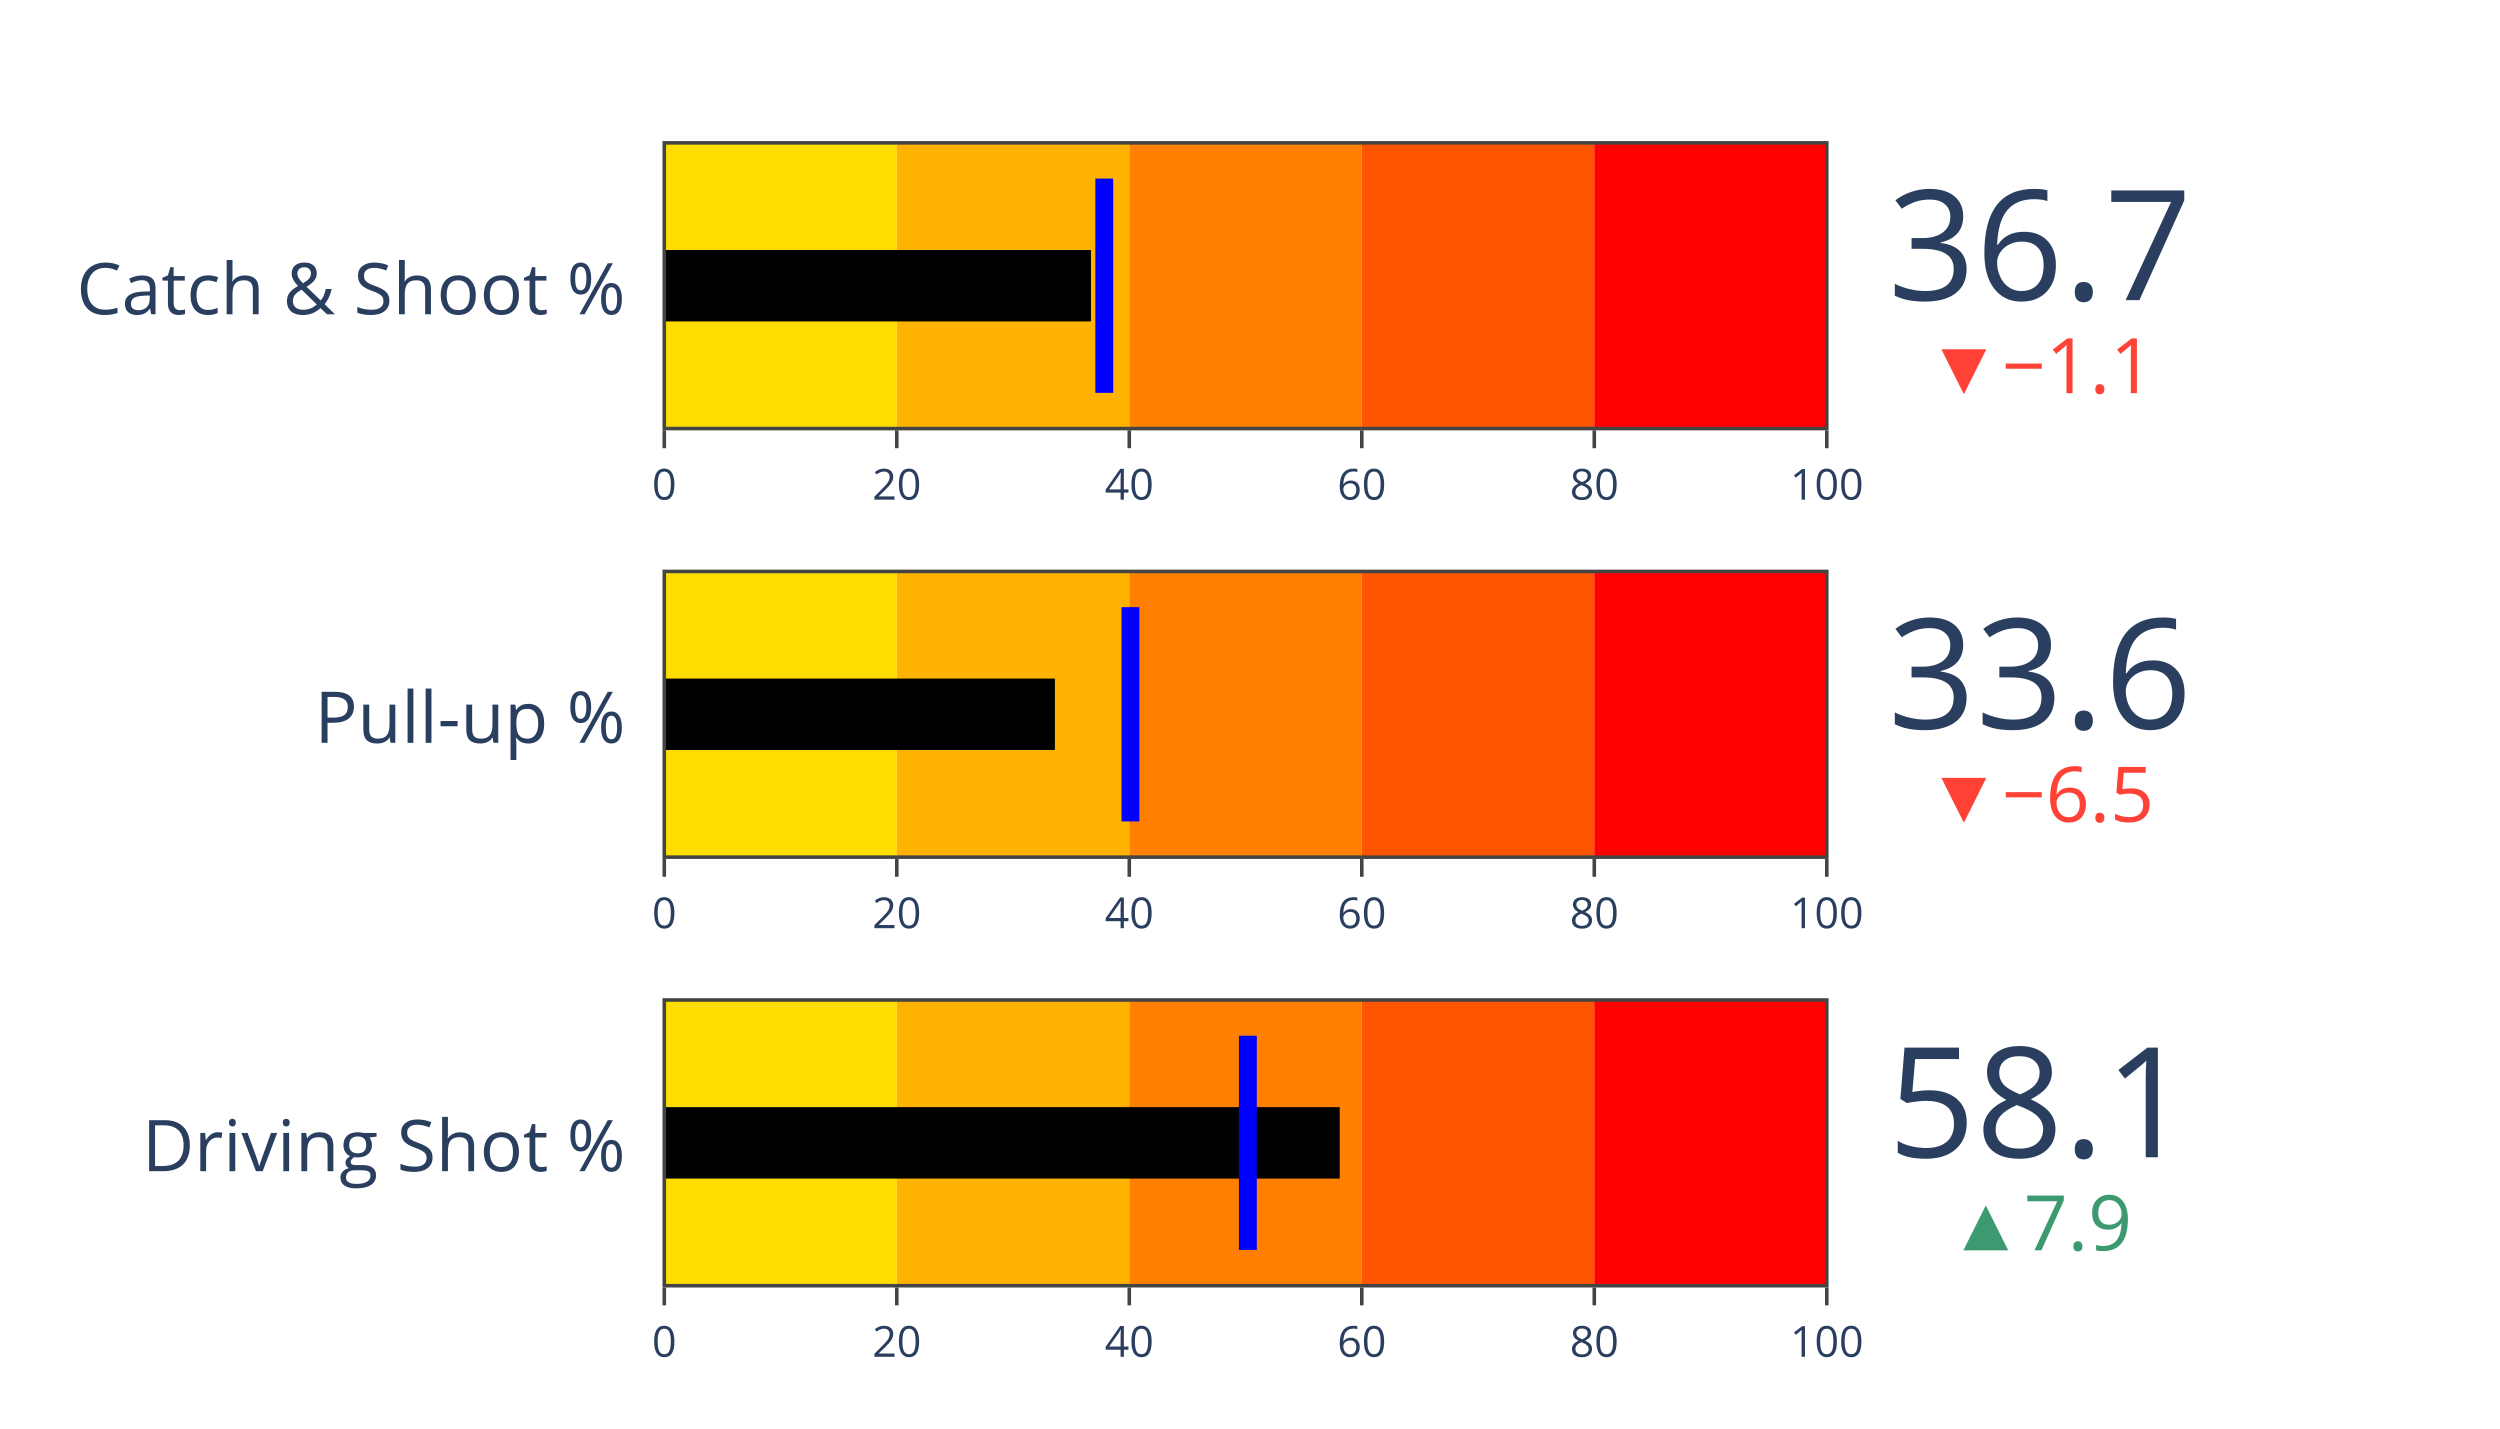
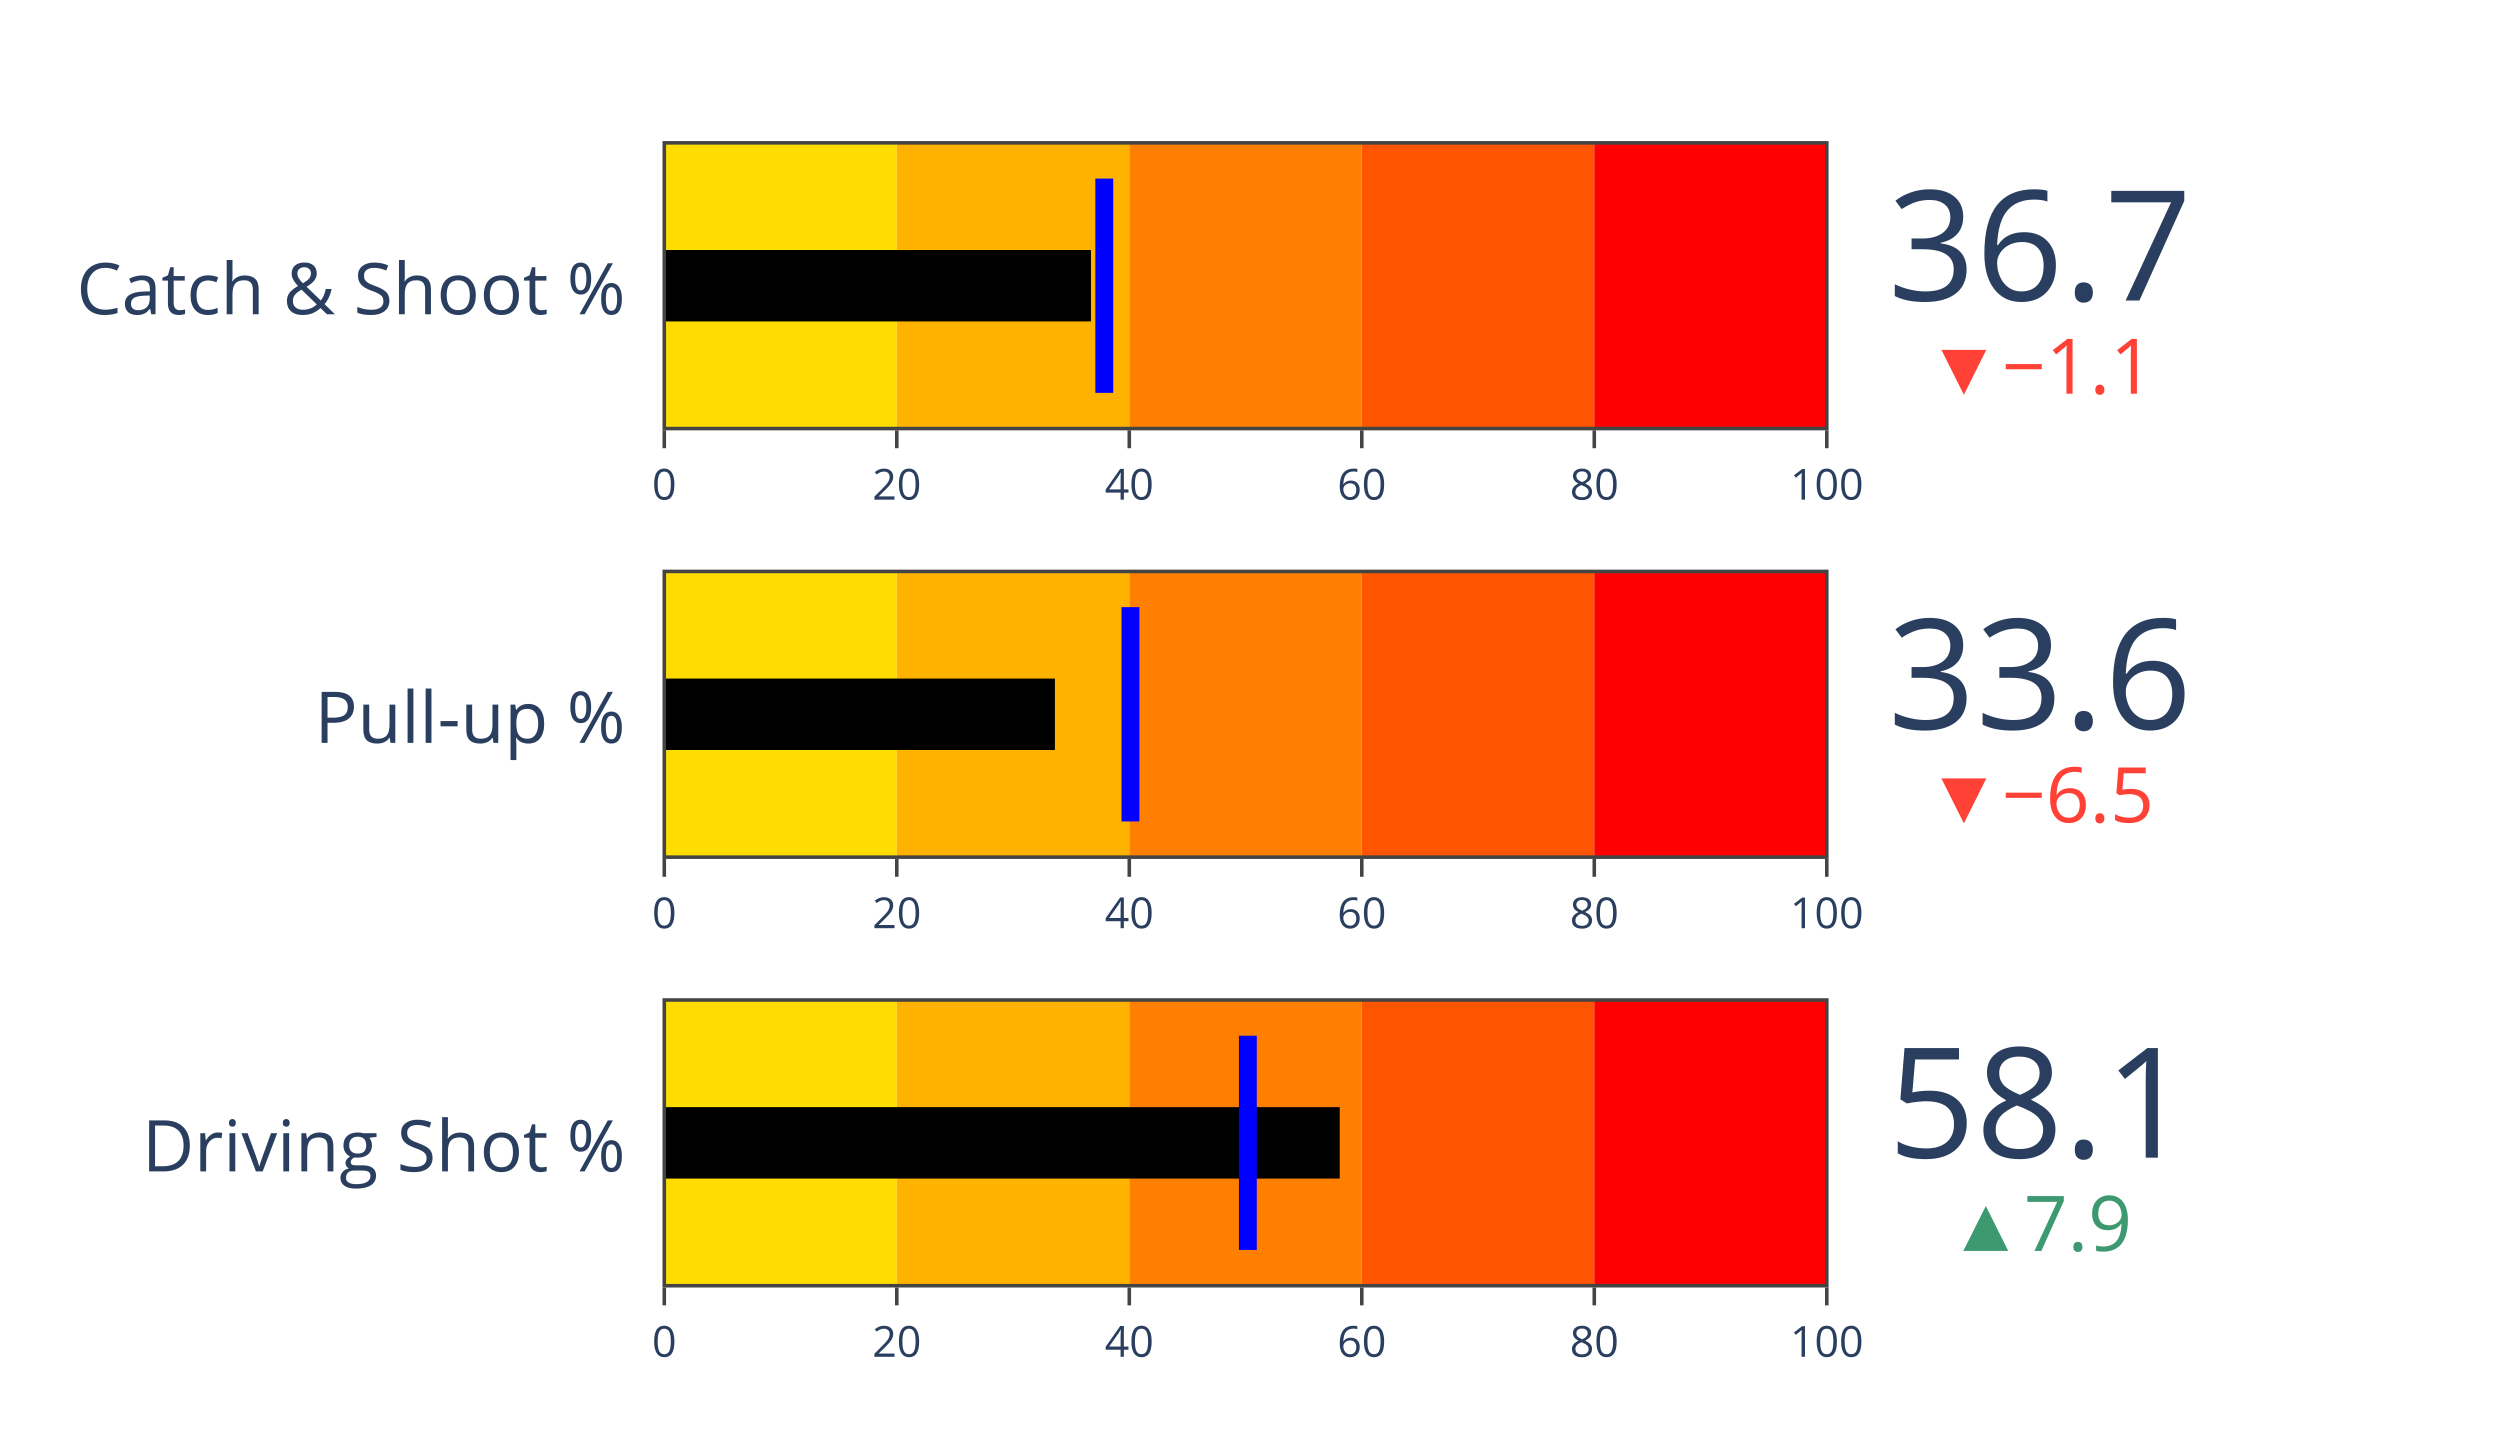
<svg xmlns="http://www.w3.org/2000/svg" class="main-svg" width="700" height="400" style="" viewBox="0 0 700 400">
  <rect x="0" y="0" width="700" height="400" style="fill: rgb(255, 255, 255); fill-opacity: 1;" />
-   <defs id="defs-c0289b">
+   <defs id="defs-ac4e50">
    <g class="clips" />
    <g class="gradients" />
  </defs>
  <g class="bglayer" />
  <g class="layer-below">
    <g class="imagelayer" />
    <g class="shapelayer" />
  </g>
  <g class="cartesianlayer" />
  <g class="polarlayer" />
  <g class="ternarylayer" />
  <g class="geolayer" />
  <g class="funnelarealayer" />
  <g class="pielayer" />
  <g class="treemaplayer" />
  <g class="sunburstlayer" />
  <g class="glimages" />
-   <defs id="topdefs-c0289b">
+   <defs id="topdefs-ac4e50">
    <g class="clips" />
  </defs>
  <g class="indicatorlayer">
    <g class="trace">
-       <g class="numbers" transform="translate(571.175,324.031) scale(0.5374613)">
+       <g class="numbers" transform="translate(571.175,324.1443) scale(0.5374613)">
        <text text-anchor="middle" class="number" x="0" y="0" style="font-family: 'Open Sans', verdana, arial, sans-serif; font-size: 80px; fill: rgb(42, 63, 95); fill-opacity: 1; white-space: pre;">58.1</text>
-         <text text-anchor="middle" class="delta" x="0" y="0" dy="48.5" style="font-family: 'Open Sans', verdana, arial, sans-serif; font-size: 40px; fill: rgb(61, 153, 112); fill-opacity: 1; white-space: pre;">▲7.9</text>
+         <text text-anchor="middle" class="delta" x="0" y="0" dy="48.578" style="font-family: 'Open Sans', verdana, arial, sans-serif; font-size: 40px; fill: rgb(61, 153, 112); fill-opacity: 1; white-space: pre;">▲7.9</text>
      </g>
      <g class="bullet" transform="translate(186, 280)">
        <g class="bg-bullet">
          <rect width="325.5" x="0" y="0" height="80" style="stroke: rgb(68, 68, 68); stroke-opacity: 1; fill: rgb(255, 255, 255); fill-opacity: 1; stroke-width: 0;" />
        </g>
        <g class="bg-bullet">
          <rect width="65.1" x="0" y="0" height="80" style="stroke: rgb(68, 68, 68); stroke-opacity: 1; fill: rgb(255, 221, 0); fill-opacity: 1; stroke-width: 0;" />
        </g>
        <g class="bg-bullet">
          <rect width="65.1" x="65.1" y="0" height="80" style="stroke: rgb(68, 68, 68); stroke-opacity: 1; fill: rgb(255, 179, 0); fill-opacity: 1; stroke-width: 0;" />
        </g>
        <g class="bg-bullet">
          <rect width="65.1" x="130.2" y="0" height="80" style="stroke: rgb(68, 68, 68); stroke-opacity: 1; fill: rgb(255, 128, 0); fill-opacity: 1; stroke-width: 0;" />
        </g>
        <g class="bg-bullet">
          <rect width="65.1" x="195.3" y="0" height="80" style="stroke: rgb(68, 68, 68); stroke-opacity: 1; fill: rgb(255, 85, 0); fill-opacity: 1; stroke-width: 0;" />
        </g>
        <g class="bg-bullet">
          <rect width="65.1" x="260.4" y="0" height="80" style="stroke: rgb(68, 68, 68); stroke-opacity: 1; fill: rgb(255, 0, 0); fill-opacity: 1; stroke-width: 0;" />
        </g>
        <g class="value-bullet">
          <rect height="20" y="30" width="189.12" style="stroke: rgb(68, 68, 68); stroke-opacity: 1; fill: rgb(0, 0, 0); fill-opacity: 1; stroke-width: 0;" />
        </g>
        <g class="threshold-bullet">
          <line x1="163.4" x2="163.4" y1="10" y2="70" style="stroke: rgb(0, 0, 255); stroke-opacity: 1; stroke-width: 5;" />
        </g>
        <g class="gauge-outline">
          <rect width="325.5" x="0" y="0" height="80" style="stroke: rgb(68, 68, 68); stroke-opacity: 1; fill: rgb(0, 0, 0); fill-opacity: 0; stroke-width: 1;" />
        </g>
      </g>
      <g class="bulletaxis crisp">
        <path class="xbulletaxistick ticks crisp" d="M0,360.5v5" transform="translate(186,0)" style="stroke: rgb(68, 68, 68); stroke-opacity: 1; stroke-width: 1px;" />
        <path class="xbulletaxistick ticks crisp" d="M0,360.5v5" transform="translate(251.1,0)" style="stroke: rgb(68, 68, 68); stroke-opacity: 1; stroke-width: 1px;" />
        <path class="xbulletaxistick ticks crisp" d="M0,360.5v5" transform="translate(316.2,0)" style="stroke: rgb(68, 68, 68); stroke-opacity: 1; stroke-width: 1px;" />
        <path class="xbulletaxistick ticks crisp" d="M0,360.5v5" transform="translate(381.3,0)" style="stroke: rgb(68, 68, 68); stroke-opacity: 1; stroke-width: 1px;" />
        <path class="xbulletaxistick ticks crisp" d="M0,360.5v5" transform="translate(446.4,0)" style="stroke: rgb(68, 68, 68); stroke-opacity: 1; stroke-width: 1px;" />
        <path class="xbulletaxistick ticks crisp" d="M0,360.5v5" transform="translate(511.5,0)" style="stroke: rgb(68, 68, 68); stroke-opacity: 1; stroke-width: 1px;" />
        <g class="xbulletaxistick">
          <text text-anchor="middle" x="0" y="379.9" transform="translate(186,0)" style="font-family: 'Open Sans', verdana, arial, sans-serif; font-size: 12px; fill: rgb(42, 63, 95); fill-opacity: 1; white-space: pre;">0</text>
        </g>
        <g class="xbulletaxistick">
          <text text-anchor="middle" x="0" y="379.9" transform="translate(251.1,0)" style="font-family: 'Open Sans', verdana, arial, sans-serif; font-size: 12px; fill: rgb(42, 63, 95); fill-opacity: 1; white-space: pre;">20</text>
        </g>
        <g class="xbulletaxistick">
          <text text-anchor="middle" x="0" y="379.9" transform="translate(316.2,0)" style="font-family: 'Open Sans', verdana, arial, sans-serif; font-size: 12px; fill: rgb(42, 63, 95); fill-opacity: 1; white-space: pre;">40</text>
        </g>
        <g class="xbulletaxistick">
          <text text-anchor="middle" x="0" y="379.9" transform="translate(381.3,0)" style="font-family: 'Open Sans', verdana, arial, sans-serif; font-size: 12px; fill: rgb(42, 63, 95); fill-opacity: 1; white-space: pre;">60</text>
        </g>
        <g class="xbulletaxistick">
          <text text-anchor="middle" x="0" y="379.9" transform="translate(446.4,0)" style="font-family: 'Open Sans', verdana, arial, sans-serif; font-size: 12px; fill: rgb(42, 63, 95); fill-opacity: 1; white-space: pre;">80</text>
        </g>
        <g class="xbulletaxistick">
          <text text-anchor="middle" x="0" y="379.9" transform="translate(511.5,0)" style="font-family: 'Open Sans', verdana, arial, sans-serif; font-size: 12px; fill: rgb(42, 63, 95); fill-opacity: 1; white-space: pre;">100</text>
        </g>
      </g>
-       <text class="title" text-anchor="end" x="0" y="0" style="font-family: 'Open Sans', verdana, arial, sans-serif; font-size: 20px; fill: rgb(42, 63, 95); fill-opacity: 1; white-space: pre;" transform="translate(175.15,327.9297)">Driving Shot %</text>
+       <text class="title" text-anchor="end" x="0" y="0" style="font-family: 'Open Sans', verdana, arial, sans-serif; font-size: 20px; fill: rgb(42, 63, 95); fill-opacity: 1; white-space: pre;" transform="translate(175.15,328)">Driving Shot %</text>
    </g>
    <g class="trace">
-       <g class="numbers" transform="translate(571.175,204.031) scale(0.5374613)">
+       <g class="numbers" transform="translate(571.175,204.1443) scale(0.5374613)">
        <text text-anchor="middle" class="number" x="0" y="0" style="font-family: 'Open Sans', verdana, arial, sans-serif; font-size: 80px; fill: rgb(42, 63, 95); fill-opacity: 1; white-space: pre;">33.6</text>
-         <text text-anchor="middle" class="delta" x="0" y="0" dy="48.5" style="font-family: 'Open Sans', verdana, arial, sans-serif; font-size: 40px; fill: rgb(255, 65, 54); fill-opacity: 1; white-space: pre;">▼−6.5</text>
+         <text text-anchor="middle" class="delta" x="0" y="0" dy="48.578" style="font-family: 'Open Sans', verdana, arial, sans-serif; font-size: 40px; fill: rgb(255, 65, 54); fill-opacity: 1; white-space: pre;">▼−6.5</text>
      </g>
      <g class="bullet" transform="translate(186, 160)">
        <g class="bg-bullet">
          <rect width="325.5" x="0" y="0" height="80" style="stroke: rgb(68, 68, 68); stroke-opacity: 1; fill: rgb(255, 255, 255); fill-opacity: 1; stroke-width: 0;" />
        </g>
        <g class="bg-bullet">
          <rect width="65.1" x="0" y="0" height="80" style="stroke: rgb(68, 68, 68); stroke-opacity: 1; fill: rgb(255, 221, 0); fill-opacity: 1; stroke-width: 0;" />
        </g>
        <g class="bg-bullet">
          <rect width="65.1" x="65.1" y="0" height="80" style="stroke: rgb(68, 68, 68); stroke-opacity: 1; fill: rgb(255, 179, 0); fill-opacity: 1; stroke-width: 0;" />
        </g>
        <g class="bg-bullet">
          <rect width="65.1" x="130.2" y="0" height="80" style="stroke: rgb(68, 68, 68); stroke-opacity: 1; fill: rgb(255, 128, 0); fill-opacity: 1; stroke-width: 0;" />
        </g>
        <g class="bg-bullet">
          <rect width="65.1" x="195.3" y="0" height="80" style="stroke: rgb(68, 68, 68); stroke-opacity: 1; fill: rgb(255, 85, 0); fill-opacity: 1; stroke-width: 0;" />
        </g>
        <g class="bg-bullet">
          <rect width="65.1" x="260.4" y="0" height="80" style="stroke: rgb(68, 68, 68); stroke-opacity: 1; fill: rgb(255, 0, 0); fill-opacity: 1; stroke-width: 0;" />
        </g>
        <g class="value-bullet">
          <rect height="20" y="30" width="109.37" style="stroke: rgb(68, 68, 68); stroke-opacity: 1; fill: rgb(0, 0, 0); fill-opacity: 1; stroke-width: 0;" />
        </g>
        <g class="threshold-bullet">
          <line x1="130.53" x2="130.53" y1="10" y2="70" style="stroke: rgb(0, 0, 255); stroke-opacity: 1; stroke-width: 5;" />
        </g>
        <g class="gauge-outline">
          <rect width="325.5" x="0" y="0" height="80" style="stroke: rgb(68, 68, 68); stroke-opacity: 1; fill: rgb(0, 0, 0); fill-opacity: 0; stroke-width: 1;" />
        </g>
      </g>
      <g class="bulletaxis crisp">
        <path class="xbulletaxistick ticks crisp" d="M0,240.5v5" transform="translate(186,0)" style="stroke: rgb(68, 68, 68); stroke-opacity: 1; stroke-width: 1px;" />
        <path class="xbulletaxistick ticks crisp" d="M0,240.5v5" transform="translate(251.1,0)" style="stroke: rgb(68, 68, 68); stroke-opacity: 1; stroke-width: 1px;" />
        <path class="xbulletaxistick ticks crisp" d="M0,240.5v5" transform="translate(316.2,0)" style="stroke: rgb(68, 68, 68); stroke-opacity: 1; stroke-width: 1px;" />
        <path class="xbulletaxistick ticks crisp" d="M0,240.5v5" transform="translate(381.3,0)" style="stroke: rgb(68, 68, 68); stroke-opacity: 1; stroke-width: 1px;" />
        <path class="xbulletaxistick ticks crisp" d="M0,240.5v5" transform="translate(446.4,0)" style="stroke: rgb(68, 68, 68); stroke-opacity: 1; stroke-width: 1px;" />
        <path class="xbulletaxistick ticks crisp" d="M0,240.5v5" transform="translate(511.5,0)" style="stroke: rgb(68, 68, 68); stroke-opacity: 1; stroke-width: 1px;" />
        <g class="xbulletaxistick">
          <text text-anchor="middle" x="0" y="259.9" transform="translate(186,0)" style="font-family: 'Open Sans', verdana, arial, sans-serif; font-size: 12px; fill: rgb(42, 63, 95); fill-opacity: 1; white-space: pre;">0</text>
        </g>
        <g class="xbulletaxistick">
          <text text-anchor="middle" x="0" y="259.9" transform="translate(251.1,0)" style="font-family: 'Open Sans', verdana, arial, sans-serif; font-size: 12px; fill: rgb(42, 63, 95); fill-opacity: 1; white-space: pre;">20</text>
        </g>
        <g class="xbulletaxistick">
          <text text-anchor="middle" x="0" y="259.9" transform="translate(316.2,0)" style="font-family: 'Open Sans', verdana, arial, sans-serif; font-size: 12px; fill: rgb(42, 63, 95); fill-opacity: 1; white-space: pre;">40</text>
        </g>
        <g class="xbulletaxistick">
          <text text-anchor="middle" x="0" y="259.9" transform="translate(381.3,0)" style="font-family: 'Open Sans', verdana, arial, sans-serif; font-size: 12px; fill: rgb(42, 63, 95); fill-opacity: 1; white-space: pre;">60</text>
        </g>
        <g class="xbulletaxistick">
          <text text-anchor="middle" x="0" y="259.9" transform="translate(446.4,0)" style="font-family: 'Open Sans', verdana, arial, sans-serif; font-size: 12px; fill: rgb(42, 63, 95); fill-opacity: 1; white-space: pre;">80</text>
        </g>
        <g class="xbulletaxistick">
          <text text-anchor="middle" x="0" y="259.9" transform="translate(511.5,0)" style="font-family: 'Open Sans', verdana, arial, sans-serif; font-size: 12px; fill: rgb(42, 63, 95); fill-opacity: 1; white-space: pre;">100</text>
        </g>
      </g>
-       <text class="title" text-anchor="end" x="0" y="0" style="font-family: 'Open Sans', verdana, arial, sans-serif; font-size: 20px; fill: rgb(42, 63, 95); fill-opacity: 1; white-space: pre;" transform="translate(175.15,207.9844)">Pull-up %</text>
+       <text class="title" text-anchor="end" x="0" y="0" style="font-family: 'Open Sans', verdana, arial, sans-serif; font-size: 20px; fill: rgb(42, 63, 95); fill-opacity: 1; white-space: pre;" transform="translate(175.15,208)">Pull-up %</text>
    </g>
    <g class="trace">
-       <g class="numbers" transform="translate(571.175,84.03096) scale(0.5374613)">
+       <g class="numbers" transform="translate(571.175,84.14433) scale(0.5374613)">
        <text text-anchor="middle" class="number" x="0" y="0" style="font-family: 'Open Sans', verdana, arial, sans-serif; font-size: 80px; fill: rgb(42, 63, 95); fill-opacity: 1; white-space: pre;">36.7</text>
-         <text text-anchor="middle" class="delta" x="0" y="0" dy="48.5" style="font-family: 'Open Sans', verdana, arial, sans-serif; font-size: 40px; fill: rgb(255, 65, 54); fill-opacity: 1; white-space: pre;">▼−1.1</text>
+         <text text-anchor="middle" class="delta" x="0" y="0" dy="48.578" style="font-family: 'Open Sans', verdana, arial, sans-serif; font-size: 40px; fill: rgb(255, 65, 54); fill-opacity: 1; white-space: pre;">▼−1.1</text>
      </g>
      <g class="bullet" transform="translate(186, 40)">
        <g class="bg-bullet">
          <rect width="325.5" x="0" y="0" height="80" style="stroke: rgb(68, 68, 68); stroke-opacity: 1; fill: rgb(255, 255, 255); fill-opacity: 1; stroke-width: 0;" />
        </g>
        <g class="bg-bullet">
          <rect width="65.1" x="0" y="0" height="80" style="stroke: rgb(68, 68, 68); stroke-opacity: 1; fill: rgb(255, 221, 0); fill-opacity: 1; stroke-width: 0;" />
        </g>
        <g class="bg-bullet">
          <rect width="65.1" x="65.1" y="0" height="80" style="stroke: rgb(68, 68, 68); stroke-opacity: 1; fill: rgb(255, 179, 0); fill-opacity: 1; stroke-width: 0;" />
        </g>
        <g class="bg-bullet">
          <rect width="65.1" x="130.2" y="0" height="80" style="stroke: rgb(68, 68, 68); stroke-opacity: 1; fill: rgb(255, 128, 0); fill-opacity: 1; stroke-width: 0;" />
        </g>
        <g class="bg-bullet">
          <rect width="65.1" x="195.3" y="0" height="80" style="stroke: rgb(68, 68, 68); stroke-opacity: 1; fill: rgb(255, 85, 0); fill-opacity: 1; stroke-width: 0;" />
        </g>
        <g class="bg-bullet">
          <rect width="65.1" x="260.4" y="0" height="80" style="stroke: rgb(68, 68, 68); stroke-opacity: 1; fill: rgb(255, 0, 0); fill-opacity: 1; stroke-width: 0;" />
        </g>
        <g class="value-bullet">
          <rect height="20" y="30" width="119.46" style="stroke: rgb(68, 68, 68); stroke-opacity: 1; fill: rgb(0, 0, 0); fill-opacity: 1; stroke-width: 0;" />
        </g>
        <g class="threshold-bullet">
          <line x1="123.2" x2="123.2" y1="10" y2="70" style="stroke: rgb(0, 0, 255); stroke-opacity: 1; stroke-width: 5;" />
        </g>
        <g class="gauge-outline">
          <rect width="325.5" x="0" y="0" height="80" style="stroke: rgb(68, 68, 68); stroke-opacity: 1; fill: rgb(0, 0, 0); fill-opacity: 0; stroke-width: 1;" />
        </g>
      </g>
      <g class="bulletaxis crisp">
        <path class="xbulletaxistick ticks crisp" d="M0,120.5v5" transform="translate(186,0)" style="stroke: rgb(68, 68, 68); stroke-opacity: 1; stroke-width: 1px;" />
        <path class="xbulletaxistick ticks crisp" d="M0,120.5v5" transform="translate(251.1,0)" style="stroke: rgb(68, 68, 68); stroke-opacity: 1; stroke-width: 1px;" />
        <path class="xbulletaxistick ticks crisp" d="M0,120.5v5" transform="translate(316.2,0)" style="stroke: rgb(68, 68, 68); stroke-opacity: 1; stroke-width: 1px;" />
        <path class="xbulletaxistick ticks crisp" d="M0,120.5v5" transform="translate(381.3,0)" style="stroke: rgb(68, 68, 68); stroke-opacity: 1; stroke-width: 1px;" />
        <path class="xbulletaxistick ticks crisp" d="M0,120.5v5" transform="translate(446.4,0)" style="stroke: rgb(68, 68, 68); stroke-opacity: 1; stroke-width: 1px;" />
        <path class="xbulletaxistick ticks crisp" d="M0,120.5v5" transform="translate(511.5,0)" style="stroke: rgb(68, 68, 68); stroke-opacity: 1; stroke-width: 1px;" />
        <g class="xbulletaxistick">
          <text text-anchor="middle" x="0" y="139.9" transform="translate(186,0)" style="font-family: 'Open Sans', verdana, arial, sans-serif; font-size: 12px; fill: rgb(42, 63, 95); fill-opacity: 1; white-space: pre;">0</text>
        </g>
        <g class="xbulletaxistick">
          <text text-anchor="middle" x="0" y="139.9" transform="translate(251.1,0)" style="font-family: 'Open Sans', verdana, arial, sans-serif; font-size: 12px; fill: rgb(42, 63, 95); fill-opacity: 1; white-space: pre;">20</text>
        </g>
        <g class="xbulletaxistick">
          <text text-anchor="middle" x="0" y="139.9" transform="translate(316.2,0)" style="font-family: 'Open Sans', verdana, arial, sans-serif; font-size: 12px; fill: rgb(42, 63, 95); fill-opacity: 1; white-space: pre;">40</text>
        </g>
        <g class="xbulletaxistick">
          <text text-anchor="middle" x="0" y="139.9" transform="translate(381.3,0)" style="font-family: 'Open Sans', verdana, arial, sans-serif; font-size: 12px; fill: rgb(42, 63, 95); fill-opacity: 1; white-space: pre;">60</text>
        </g>
        <g class="xbulletaxistick">
          <text text-anchor="middle" x="0" y="139.9" transform="translate(446.4,0)" style="font-family: 'Open Sans', verdana, arial, sans-serif; font-size: 12px; fill: rgb(42, 63, 95); fill-opacity: 1; white-space: pre;">80</text>
        </g>
        <g class="xbulletaxistick">
          <text text-anchor="middle" x="0" y="139.9" transform="translate(511.5,0)" style="font-family: 'Open Sans', verdana, arial, sans-serif; font-size: 12px; fill: rgb(42, 63, 95); fill-opacity: 1; white-space: pre;">100</text>
        </g>
      </g>
      <text class="title" text-anchor="end" x="0" y="0" style="font-family: 'Open Sans', verdana, arial, sans-serif; font-size: 20px; fill: rgb(42, 63, 95); fill-opacity: 1; white-space: pre;" transform="translate(175.15,88)">Catch &amp; Shoot %</text>
    </g>
  </g>
  <g class="layer-above">
    <g class="imagelayer" />
    <g class="shapelayer" />
  </g>
  <g class="infolayer">
    <g class="g-gtitle" />
  </g>
</svg>
